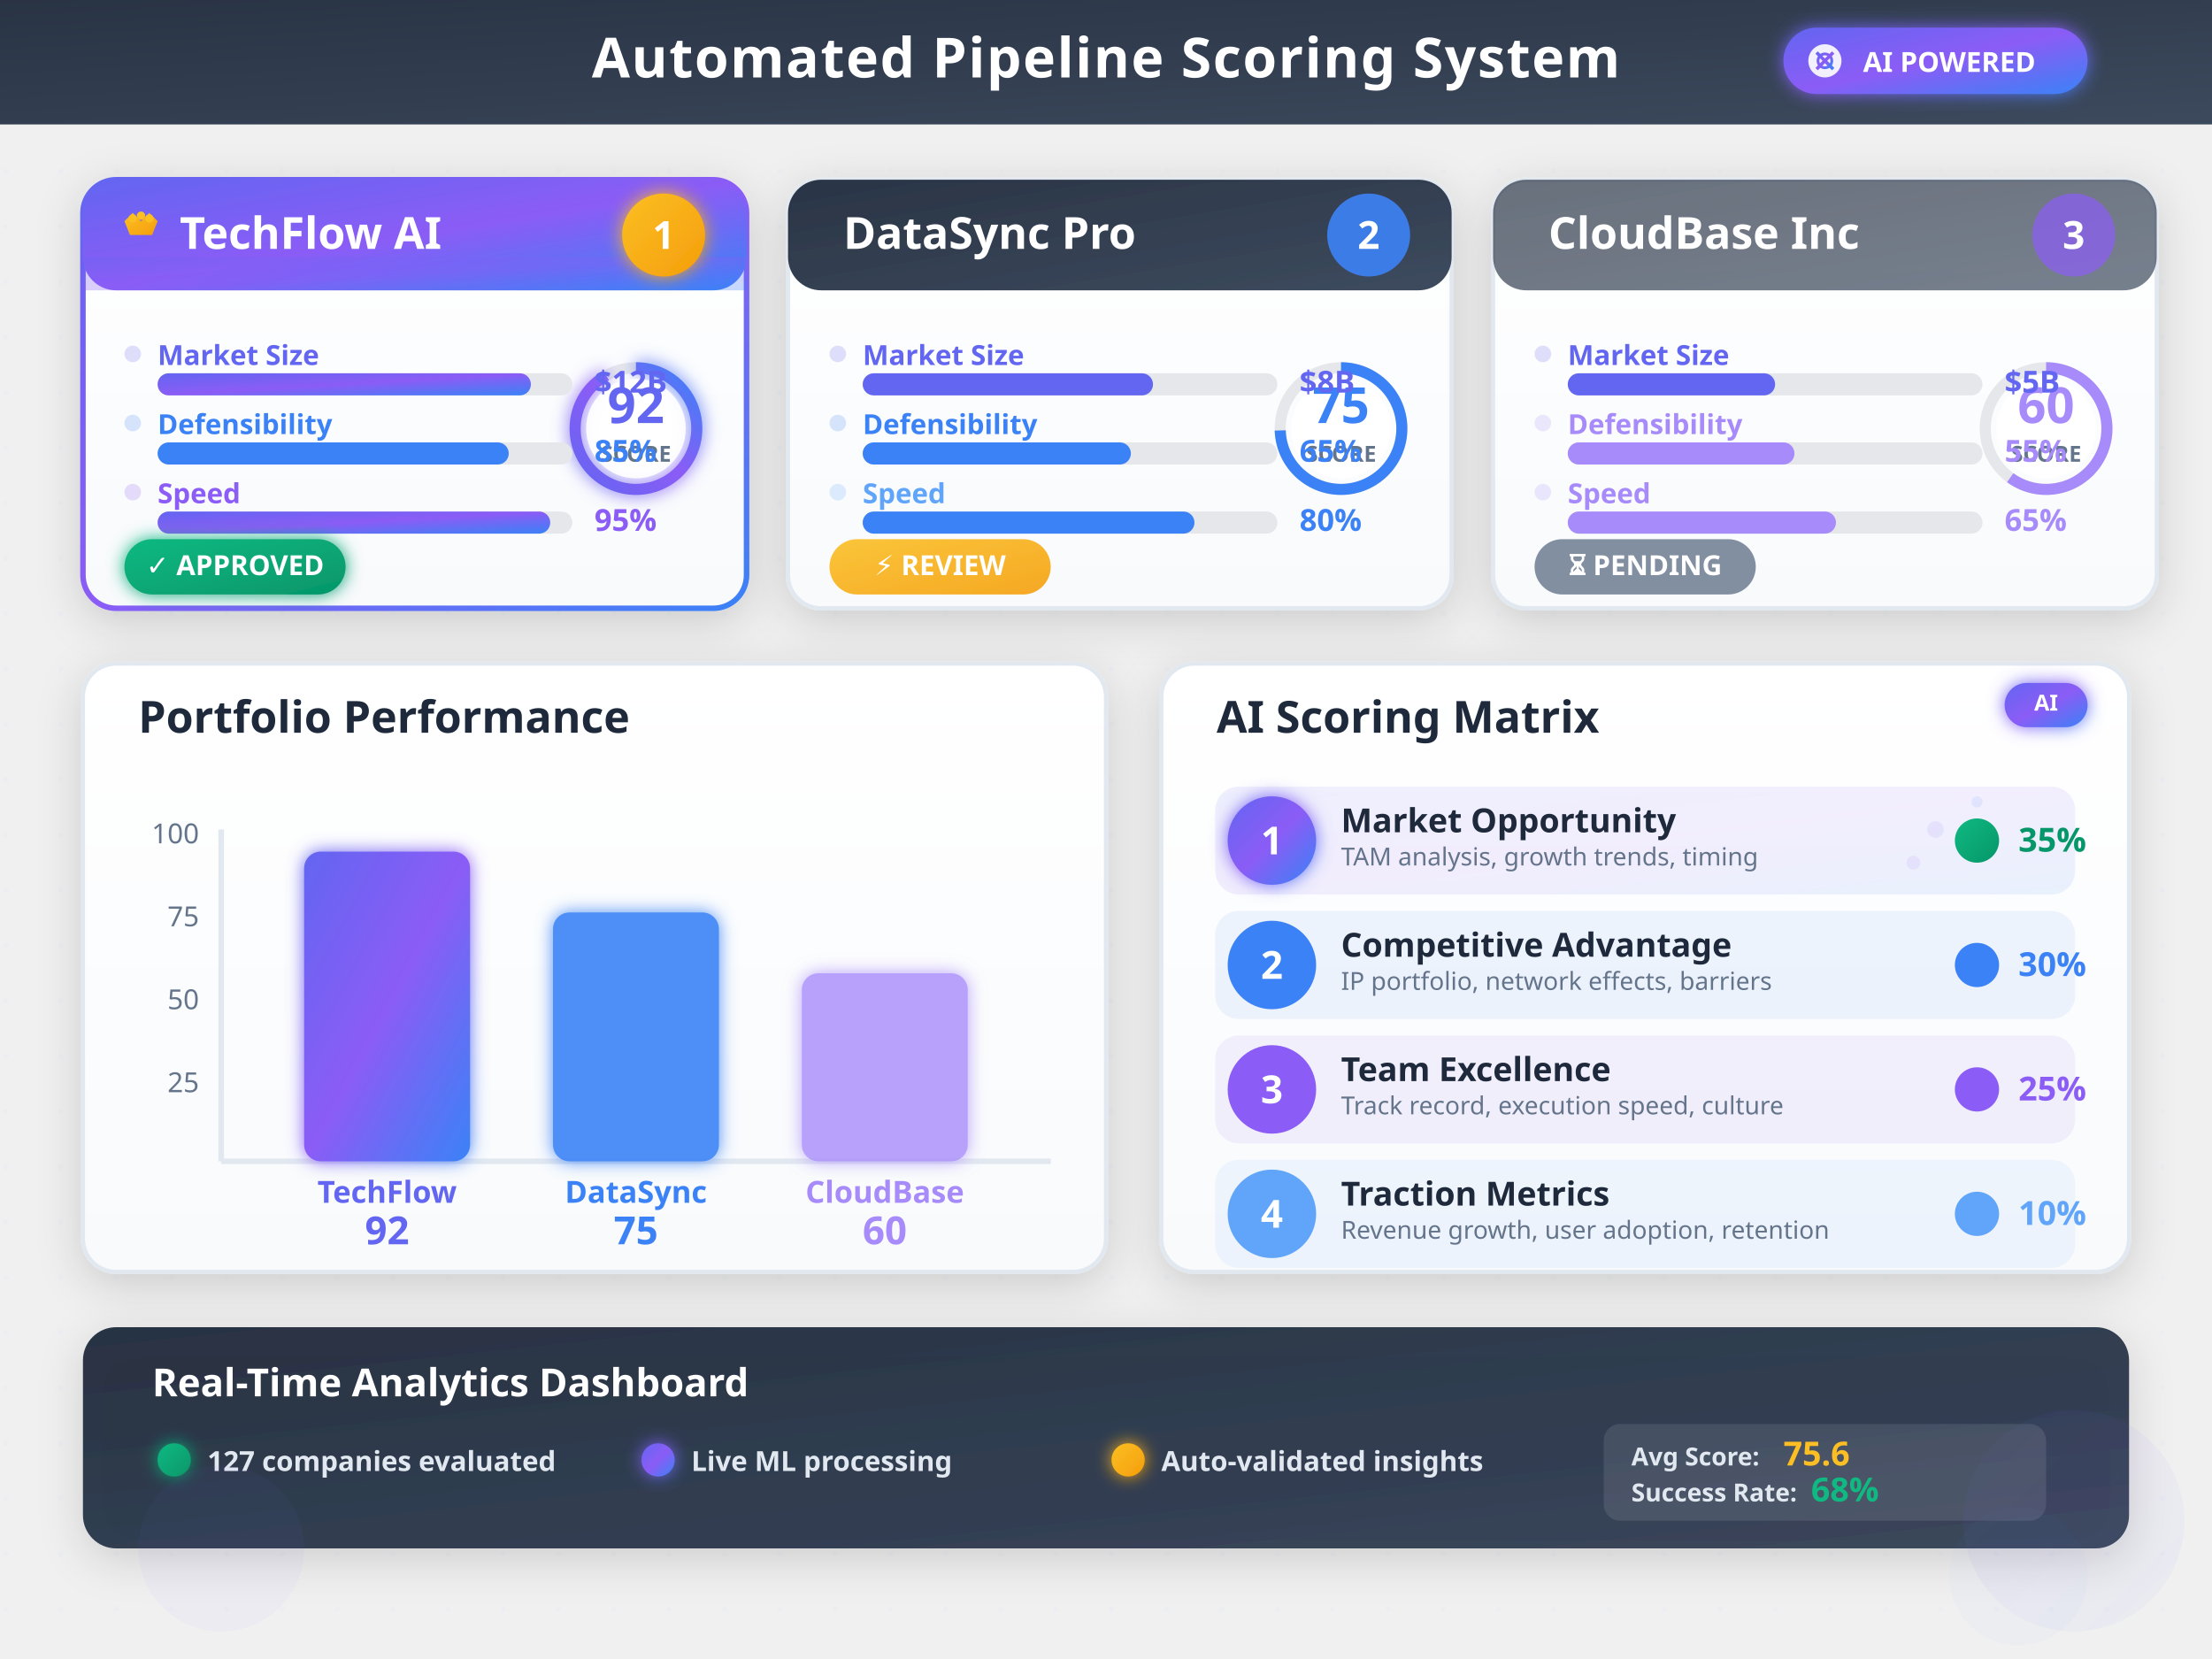
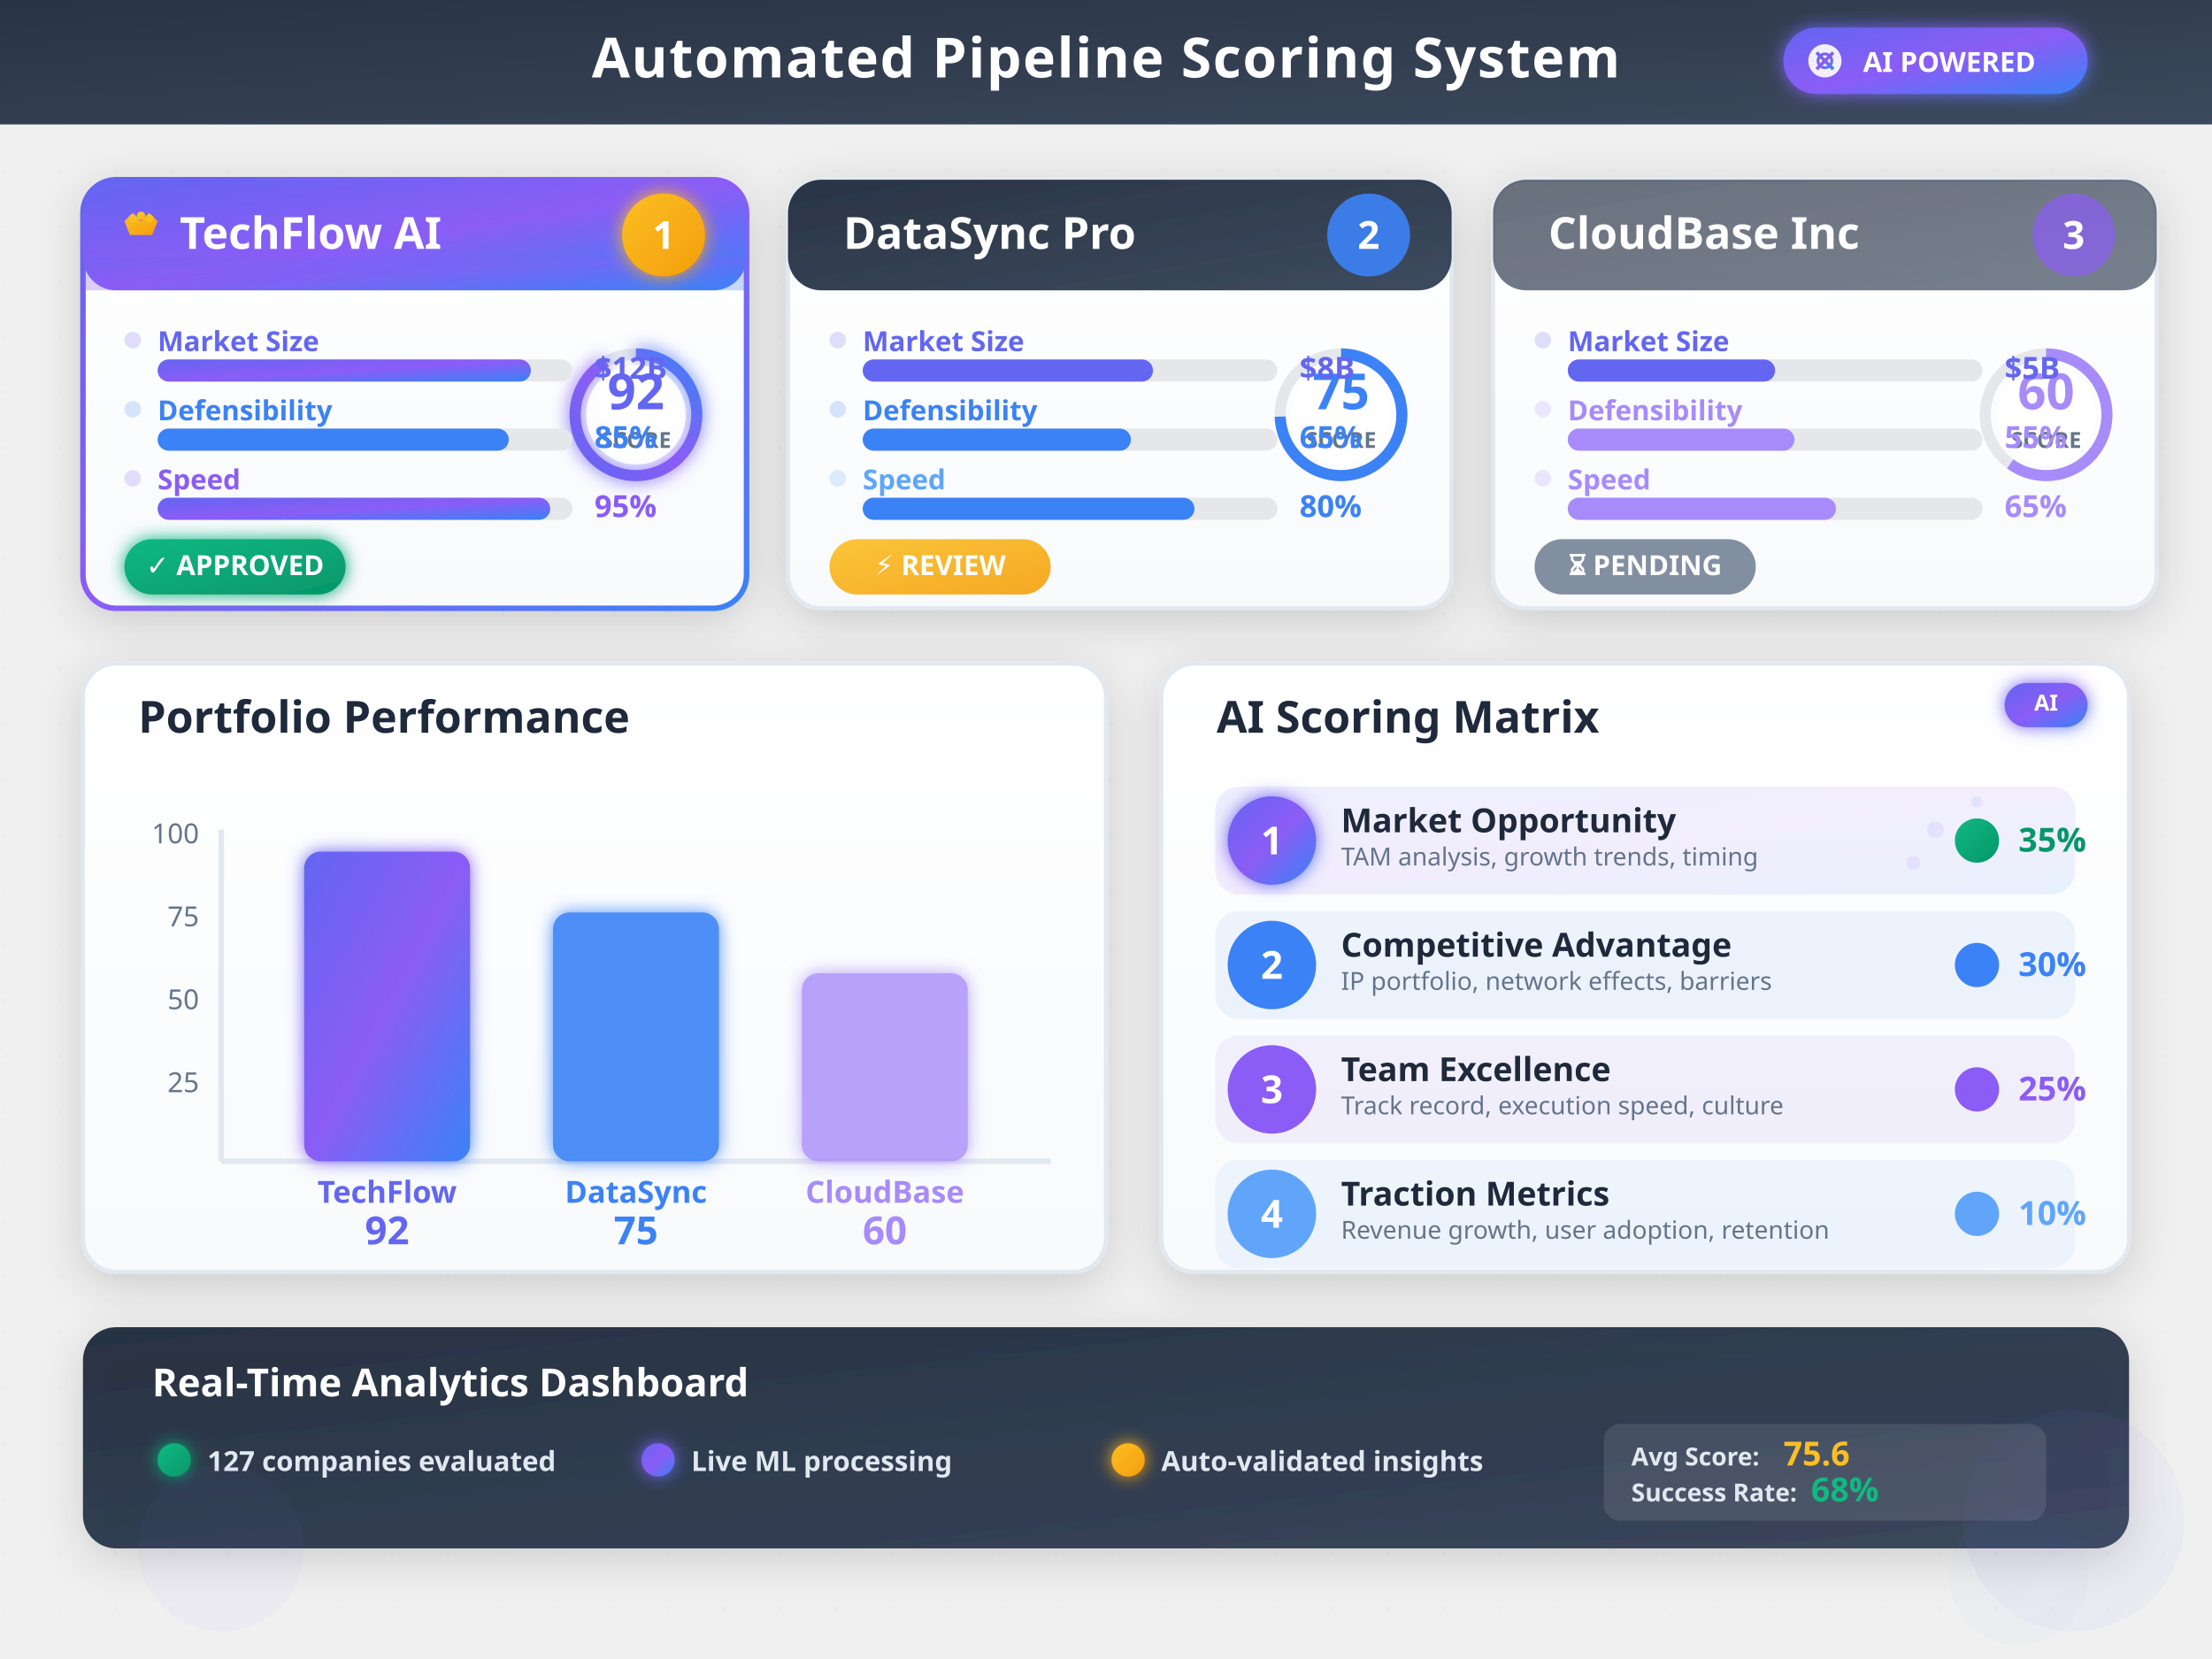
<svg xmlns="http://www.w3.org/2000/svg" width="800" height="600" viewBox="0 0 800 600" style="background: linear-gradient(135deg, #f8fafc 0%, #f1f5f9 100%);">
  <defs>
    <linearGradient id="purpleBlue" x1="0%" y1="0%" x2="100%" y2="100%">
      <stop offset="0%" style="stop-color:#6366f1;stop-opacity:1" />
      <stop offset="50%" style="stop-color:#8b5cf6;stop-opacity:1" />
      <stop offset="100%" style="stop-color:#3b82f6;stop-opacity:1" />
    </linearGradient>
    <linearGradient id="goldGradient" x1="0%" y1="0%" x2="100%" y2="100%">
      <stop offset="0%" style="stop-color:#fbbf24;stop-opacity:1" />
      <stop offset="100%" style="stop-color:#f59e0b;stop-opacity:1" />
    </linearGradient>
    <linearGradient id="greenGradient" x1="0%" y1="0%" x2="100%" y2="100%">
      <stop offset="0%" style="stop-color:#10b981;stop-opacity:1" />
      <stop offset="100%" style="stop-color:#059669;stop-opacity:1" />
    </linearGradient>
    <linearGradient id="cardGradient" x1="0%" y1="0%" x2="0%" y2="100%">
      <stop offset="0%" style="stop-color:#ffffff;stop-opacity:1" />
      <stop offset="100%" style="stop-color:#f8fafc;stop-opacity:1" />
    </linearGradient>
    <linearGradient id="headerGradient" x1="0%" y1="0%" x2="100%" y2="100%">
      <stop offset="0%" style="stop-color:#1e293b;stop-opacity:0.95" />
      <stop offset="100%" style="stop-color:#334155;stop-opacity:0.95" />
    </linearGradient>
    <filter id="cardShadow" x="-50%" y="-50%" width="200%" height="200%">
      <feGaussianBlur in="SourceAlpha" stdDeviation="8" />
      <feOffset dx="0" dy="4" result="offsetblur" />
      <feComponentTransfer>
        <feFuncA type="linear" slope="0.15" />
      </feComponentTransfer>
      <feMerge>
        <feMergeNode />
        <feMergeNode in="SourceGraphic" />
      </feMerge>
    </filter>
    <filter id="glowEffect" x="-50%" y="-50%" width="200%" height="200%">
      <feGaussianBlur in="SourceGraphic" stdDeviation="3" result="coloredBlur" />
      <feMerge>
        <feMergeNode in="coloredBlur" />
        <feMergeNode in="SourceGraphic" />
      </feMerge>
    </filter>
    <filter id="innerShadow" x="-50%" y="-50%" width="200%" height="200%">
      <feGaussianBlur in="SourceGraphic" stdDeviation="2" />
      <feOffset dx="0" dy="2" />
      <feComposite operator="over" />
    </filter>
    <pattern id="dots" x="0" y="0" width="20" height="20" patternUnits="userSpaceOnUse">
      <circle cx="2" cy="2" r="1" fill="#e2e8f0" opacity="0.3" />
    </pattern>
  </defs>
  <rect width="800" height="600" fill="url(#dots)" />
  <rect x="0" y="0" width="800" height="45" fill="url(#headerGradient)" />
  <text x="400" y="28" font-family="'Segoe UI', system-ui, -apple-system, sans-serif" font-size="20" font-weight="700" fill="white" text-anchor="middle" letter-spacing="0.5px">
    Automated Pipeline Scoring System
  </text>
  <g transform="translate(680, 22)">
    <rect x="-35" y="-12" width="110" height="24" rx="12" fill="url(#purpleBlue)" filter="url(#glowEffect)" />
    <circle cx="-20" cy="0" r="6" fill="white" opacity="0.9" />
    <path d="M -23,-3 L -17,3 M -23,3 L -17,-3" stroke="url(#purpleBlue)" stroke-width="1.2" fill="none" />
    <circle cx="-20" cy="0" r="2.5" fill="none" stroke="url(#purpleBlue)" stroke-width="1" />
    <text x="25" y="4" font-family="'Segoe UI', system-ui, sans-serif" font-size="10" font-weight="600" fill="white" text-anchor="middle">AI POWERED</text>
  </g>
  <g transform="translate(30, 65)" filter="url(#cardShadow)">
    <rect width="240" height="155" rx="12" fill="url(#cardGradient)" stroke="url(#purpleBlue)" stroke-width="2" />
    <rect width="240" height="40" rx="12" fill="url(#purpleBlue)" />
    <rect x="0" y="28" width="240" height="12" fill="url(#purpleBlue)" opacity="0.3" />
    <g transform="translate(15, 20)">
      <path d="M 0,-5 L 3,-8 L 6,-5 L 9,-8 L 12,-5 L 10,0 L 2,0 Z" fill="url(#goldGradient)" />
      <circle cx="3" cy="-6" r="1.5" fill="#fbbf24" />
      <circle cx="6" cy="-7" r="1.5" fill="#fbbf24" />
      <circle cx="9" cy="-6" r="1.5" fill="#fbbf24" />
    </g>
    <text x="35" y="25" font-family="'Segoe UI', system-ui, sans-serif" font-size="16" font-weight="700" fill="white">
      TechFlow AI
    </text>
    <g transform="translate(210, 20)">
      <circle cx="0" cy="0" r="15" fill="url(#goldGradient)" filter="url(#glowEffect)" />
      <text x="0" y="5" font-family="'Segoe UI', system-ui, sans-serif" font-size="14" font-weight="800" fill="white" text-anchor="middle">1</text>
    </g>
-     <g transform="translate(200, 90)">
+     <g transform="translate(200, 85)">
      <circle cx="0" cy="0" r="22" fill="none" stroke="#e5e7eb" stroke-width="4" />
      <circle cx="0" cy="0" r="22" fill="none" stroke="url(#purpleBlue)" stroke-width="4" stroke-dasharray="138" stroke-dashoffset="11" transform="rotate(-90)" filter="url(#glowEffect)" />
      <circle cx="0" cy="0" r="18" fill="white" opacity="0.9" />
      <text x="0" y="-2" font-family="'Segoe UI', system-ui, sans-serif" font-size="18" font-weight="800" fill="#6366f1" text-anchor="middle">92</text>
      <text x="0" y="12" font-family="'Segoe UI', system-ui, sans-serif" font-size="8" font-weight="600" fill="#64748b" text-anchor="middle">SCORE</text>
    </g>
-     <g transform="translate(15, 60)">
+     <g transform="translate(15, 55)">
      <circle cx="3" cy="3" r="3" fill="#6366f1" opacity="0.2" />
      <text x="12" y="7" font-family="'Segoe UI', system-ui, sans-serif" font-size="10" font-weight="600" fill="#6366f1">Market Size</text>
      <rect x="12" y="10" width="150" height="8" rx="4" fill="#e5e7eb" />
      <rect x="12" y="10" width="135" height="8" rx="4" fill="url(#purpleBlue)" />
      <text x="170" y="17" font-family="'Segoe UI', system-ui, sans-serif" font-size="11" font-weight="700" fill="#6366f1">$12B</text>
      <circle cx="3" cy="28" r="3" fill="#3b82f6" opacity="0.2" />
      <text x="12" y="32" font-family="'Segoe UI', system-ui, sans-serif" font-size="10" font-weight="600" fill="#3b82f6">Defensibility</text>
      <rect x="12" y="35" width="150" height="8" rx="4" fill="#e5e7eb" />
      <rect x="12" y="35" width="127" height="8" rx="4" fill="#3b82f6" />
      <text x="170" y="42" font-family="'Segoe UI', system-ui, sans-serif" font-size="11" font-weight="700" fill="#3b82f6">85%</text>
      <circle cx="3" cy="53" r="3" fill="#8b5cf6" opacity="0.2" />
      <text x="12" y="57" font-family="'Segoe UI', system-ui, sans-serif" font-size="10" font-weight="600" fill="#8b5cf6">Speed</text>
      <rect x="12" y="60" width="150" height="8" rx="4" fill="#e5e7eb" />
      <rect x="12" y="60" width="142" height="8" rx="4" fill="url(#purpleBlue)" />
      <text x="170" y="67" font-family="'Segoe UI', system-ui, sans-serif" font-size="11" font-weight="700" fill="#8b5cf6">95%</text>
    </g>
    <rect x="15" y="130" width="80" height="20" rx="10" fill="url(#greenGradient)" filter="url(#glowEffect)" />
    <text x="55" y="143" font-family="'Segoe UI', system-ui, sans-serif" font-size="10" font-weight="700" fill="white" text-anchor="middle">✓ APPROVED</text>
  </g>
  <g transform="translate(285, 65)" filter="url(#cardShadow)">
    <rect width="240" height="155" rx="12" fill="url(#cardGradient)" stroke="#e2e8f0" stroke-width="1.5" />
    <rect width="240" height="40" rx="12" fill="url(#headerGradient)" />
    <text x="20" y="25" font-family="'Segoe UI', system-ui, sans-serif" font-size="16" font-weight="600" fill="white">
      DataSync Pro
    </text>
    <g transform="translate(210, 20)">
      <circle cx="0" cy="0" r="15" fill="#3b82f6" opacity="0.9" />
      <text x="0" y="5" font-family="'Segoe UI', system-ui, sans-serif" font-size="14" font-weight="700" fill="white" text-anchor="middle">2</text>
    </g>
-     <g transform="translate(200, 90)">
+     <g transform="translate(200, 85)">
      <circle cx="0" cy="0" r="22" fill="none" stroke="#e5e7eb" stroke-width="4" />
      <circle cx="0" cy="0" r="22" fill="none" stroke="#3b82f6" stroke-width="4" stroke-dasharray="138" stroke-dashoffset="35" transform="rotate(-90)" />
      <circle cx="0" cy="0" r="18" fill="white" opacity="0.9" />
      <text x="0" y="-2" font-family="'Segoe UI', system-ui, sans-serif" font-size="18" font-weight="800" fill="#3b82f6" text-anchor="middle">75</text>
      <text x="0" y="12" font-family="'Segoe UI', system-ui, sans-serif" font-size="8" font-weight="600" fill="#64748b" text-anchor="middle">SCORE</text>
    </g>
-     <g transform="translate(15, 60)">
+     <g transform="translate(15, 55)">
      <circle cx="3" cy="3" r="3" fill="#6366f1" opacity="0.2" />
      <text x="12" y="7" font-family="'Segoe UI', system-ui, sans-serif" font-size="10" font-weight="600" fill="#6366f1">Market Size</text>
      <rect x="12" y="10" width="150" height="8" rx="4" fill="#e5e7eb" />
      <rect x="12" y="10" width="105" height="8" rx="4" fill="#6366f1" />
      <text x="170" y="17" font-family="'Segoe UI', system-ui, sans-serif" font-size="11" font-weight="700" fill="#6366f1">$8B</text>
      <circle cx="3" cy="28" r="3" fill="#3b82f6" opacity="0.2" />
      <text x="12" y="32" font-family="'Segoe UI', system-ui, sans-serif" font-size="10" font-weight="600" fill="#3b82f6">Defensibility</text>
      <rect x="12" y="35" width="150" height="8" rx="4" fill="#e5e7eb" />
      <rect x="12" y="35" width="97" height="8" rx="4" fill="#3b82f6" />
      <text x="170" y="42" font-family="'Segoe UI', system-ui, sans-serif" font-size="11" font-weight="700" fill="#3b82f6">65%</text>
      <circle cx="3" cy="53" r="3" fill="#60a5fa" opacity="0.2" />
      <text x="12" y="57" font-family="'Segoe UI', system-ui, sans-serif" font-size="10" font-weight="600" fill="#60a5fa">Speed</text>
      <rect x="12" y="60" width="150" height="8" rx="4" fill="#e5e7eb" />
      <rect x="12" y="60" width="120" height="8" rx="4" fill="#3b82f6" />
      <text x="170" y="67" font-family="'Segoe UI', system-ui, sans-serif" font-size="11" font-weight="700" fill="#3b82f6">80%</text>
    </g>
    <rect x="15" y="130" width="80" height="20" rx="10" fill="url(#goldGradient)" opacity="0.9" />
    <text x="55" y="143" font-family="'Segoe UI', system-ui, sans-serif" font-size="10" font-weight="700" fill="white" text-anchor="middle">⚡ REVIEW</text>
  </g>
  <g transform="translate(540, 65)" filter="url(#cardShadow)">
    <rect width="240" height="155" rx="12" fill="url(#cardGradient)" stroke="#e2e8f0" stroke-width="1.5" />
    <rect width="240" height="40" rx="12" fill="url(#headerGradient)" opacity="0.7" />
    <text x="20" y="25" font-family="'Segoe UI', system-ui, sans-serif" font-size="16" font-weight="600" fill="white">
      CloudBase Inc
    </text>
    <g transform="translate(210, 20)">
      <circle cx="0" cy="0" r="15" fill="#8b5cf6" opacity="0.7" />
      <text x="0" y="5" font-family="'Segoe UI', system-ui, sans-serif" font-size="14" font-weight="700" fill="white" text-anchor="middle">3</text>
    </g>
-     <g transform="translate(200, 90)">
+     <g transform="translate(200, 85)">
      <circle cx="0" cy="0" r="22" fill="none" stroke="#e5e7eb" stroke-width="4" />
      <circle cx="0" cy="0" r="22" fill="none" stroke="#a78bfa" stroke-width="4" stroke-dasharray="138" stroke-dashoffset="55" transform="rotate(-90)" />
      <circle cx="0" cy="0" r="18" fill="white" opacity="0.9" />
      <text x="0" y="-2" font-family="'Segoe UI', system-ui, sans-serif" font-size="18" font-weight="800" fill="#a78bfa" text-anchor="middle">60</text>
      <text x="0" y="12" font-family="'Segoe UI', system-ui, sans-serif" font-size="8" font-weight="600" fill="#64748b" text-anchor="middle">SCORE</text>
    </g>
-     <g transform="translate(15, 60)">
+     <g transform="translate(15, 55)">
      <circle cx="3" cy="3" r="3" fill="#6366f1" opacity="0.2" />
      <text x="12" y="7" font-family="'Segoe UI', system-ui, sans-serif" font-size="10" font-weight="600" fill="#6366f1">Market Size</text>
      <rect x="12" y="10" width="150" height="8" rx="4" fill="#e5e7eb" />
      <rect x="12" y="10" width="75" height="8" rx="4" fill="#6366f1" />
      <text x="170" y="17" font-family="'Segoe UI', system-ui, sans-serif" font-size="11" font-weight="700" fill="#6366f1">$5B</text>
      <circle cx="3" cy="28" r="3" fill="#a78bfa" opacity="0.2" />
      <text x="12" y="32" font-family="'Segoe UI', system-ui, sans-serif" font-size="10" font-weight="600" fill="#a78bfa">Defensibility</text>
      <rect x="12" y="35" width="150" height="8" rx="4" fill="#e5e7eb" />
      <rect x="12" y="35" width="82" height="8" rx="4" fill="#a78bfa" />
      <text x="170" y="42" font-family="'Segoe UI', system-ui, sans-serif" font-size="11" font-weight="700" fill="#a78bfa">55%</text>
      <circle cx="3" cy="53" r="3" fill="#a78bfa" opacity="0.2" />
      <text x="12" y="57" font-family="'Segoe UI', system-ui, sans-serif" font-size="10" font-weight="600" fill="#a78bfa">Speed</text>
      <rect x="12" y="60" width="150" height="8" rx="4" fill="#e5e7eb" />
      <rect x="12" y="60" width="97" height="8" rx="4" fill="#a78bfa" />
      <text x="170" y="67" font-family="'Segoe UI', system-ui, sans-serif" font-size="11" font-weight="700" fill="#a78bfa">65%</text>
    </g>
    <rect x="15" y="130" width="80" height="20" rx="10" fill="#64748b" opacity="0.8" />
    <text x="55" y="143" font-family="'Segoe UI', system-ui, sans-serif" font-size="10" font-weight="700" fill="white" text-anchor="middle">⏳ PENDING</text>
  </g>
  <g transform="translate(30, 240)">
    <rect width="370" height="220" rx="12" fill="url(#cardGradient)" stroke="#e2e8f0" stroke-width="1.5" filter="url(#cardShadow)" />
    <text x="20" y="25" font-family="'Segoe UI', system-ui, sans-serif" font-size="16" font-weight="700" fill="#1e293b">
      Portfolio Performance
    </text>
    <line x1="50" y1="180" x2="350" y2="180" stroke="#e2e8f0" stroke-width="2" />
    <line x1="50" y1="60" x2="50" y2="180" stroke="#e2e8f0" stroke-width="2" />
    <text x="42" y="65" font-family="'Segoe UI', system-ui, sans-serif" font-size="10" fill="#64748b" text-anchor="end">100</text>
    <text x="42" y="95" font-family="'Segoe UI', system-ui, sans-serif" font-size="10" fill="#64748b" text-anchor="end">75</text>
    <text x="42" y="125" font-family="'Segoe UI', system-ui, sans-serif" font-size="10" fill="#64748b" text-anchor="end">50</text>
    <text x="42" y="155" font-family="'Segoe UI', system-ui, sans-serif" font-size="10" fill="#64748b" text-anchor="end">25</text>
    <rect x="80" y="68" width="60" height="112" rx="6" fill="url(#purpleBlue)" filter="url(#glowEffect)" />
    <text x="110" y="195" font-family="'Segoe UI', system-ui, sans-serif" font-size="11" font-weight="600" fill="#6366f1" text-anchor="middle">TechFlow</text>
    <text x="110" y="210" font-family="'Segoe UI', system-ui, sans-serif" font-size="14" font-weight="800" fill="#6366f1" text-anchor="middle">92</text>
    <rect x="170" y="90" width="60" height="90" rx="6" fill="#3b82f6" opacity="0.9" filter="url(#glowEffect)" />
    <text x="200" y="195" font-family="'Segoe UI', system-ui, sans-serif" font-size="11" font-weight="600" fill="#3b82f6" text-anchor="middle">DataSync</text>
    <text x="200" y="210" font-family="'Segoe UI', system-ui, sans-serif" font-size="14" font-weight="800" fill="#3b82f6" text-anchor="middle">75</text>
    <rect x="260" y="112" width="60" height="68" rx="6" fill="#a78bfa" opacity="0.8" filter="url(#glowEffect)" />
    <text x="290" y="195" font-family="'Segoe UI', system-ui, sans-serif" font-size="11" font-weight="600" fill="#a78bfa" text-anchor="middle">CloudBase</text>
    <text x="290" y="210" font-family="'Segoe UI', system-ui, sans-serif" font-size="14" font-weight="800" fill="#a78bfa" text-anchor="middle">60</text>
  </g>
  <g transform="translate(420, 240)">
    <rect width="350" height="220" rx="12" fill="url(#cardGradient)" stroke="#e2e8f0" stroke-width="1.5" filter="url(#cardShadow)" />
    <text x="20" y="25" font-family="'Segoe UI', system-ui, sans-serif" font-size="16" font-weight="700" fill="#1e293b">
      AI Scoring Matrix
    </text>
    <g transform="translate(320, 15)">
      <rect x="-15" y="-8" width="30" height="16" rx="8" fill="url(#purpleBlue)" filter="url(#glowEffect)" />
      <text x="0" y="2" font-family="'Segoe UI', system-ui, sans-serif" font-size="8" font-weight="600" fill="white" text-anchor="middle">AI</text>
    </g>
    <g transform="translate(20, 45)">
      <rect x="0" y="0" width="310" height="38" rx="8" fill="url(#purpleBlue)" opacity="0.1" stroke="url(#purpleBlue)" stroke-width="1" />
      <circle cx="20" cy="19" r="16" fill="url(#purpleBlue)" filter="url(#glowEffect)" />
      <text x="20" y="24" font-family="'Segoe UI', system-ui, sans-serif" font-size="14" font-weight="800" fill="white" text-anchor="middle">1</text>
      <text x="45" y="16" font-family="'Segoe UI', system-ui, sans-serif" font-size="12" font-weight="700" fill="#1e293b">Market Opportunity</text>
      <text x="45" y="28" font-family="'Segoe UI', system-ui, sans-serif" font-size="9" fill="#64748b">TAM analysis, growth trends, timing</text>
      <circle cx="275" cy="19" r="8" fill="url(#greenGradient)" />
      <text x="290" y="23" font-family="'Segoe UI', system-ui, sans-serif" font-size="12" font-weight="800" fill="#059669">35%</text>
      <rect x="0" y="45" width="310" height="38" rx="8" fill="#3b82f6" opacity="0.08" stroke="#3b82f6" stroke-width="1" />
      <circle cx="20" cy="64" r="16" fill="#3b82f6" />
      <text x="20" y="69" font-family="'Segoe UI', system-ui, sans-serif" font-size="14" font-weight="800" fill="white" text-anchor="middle">2</text>
      <text x="45" y="61" font-family="'Segoe UI', system-ui, sans-serif" font-size="12" font-weight="700" fill="#1e293b">Competitive Advantage</text>
      <text x="45" y="73" font-family="'Segoe UI', system-ui, sans-serif" font-size="9" fill="#64748b">IP portfolio, network effects, barriers</text>
      <circle cx="275" cy="64" r="8" fill="#3b82f6" />
      <text x="290" y="68" font-family="'Segoe UI', system-ui, sans-serif" font-size="12" font-weight="800" fill="#3b82f6">30%</text>
      <rect x="0" y="90" width="310" height="38" rx="8" fill="#8b5cf6" opacity="0.08" stroke="#8b5cf6" stroke-width="1" />
      <circle cx="20" cy="109" r="16" fill="#8b5cf6" />
      <text x="20" y="114" font-family="'Segoe UI', system-ui, sans-serif" font-size="14" font-weight="800" fill="white" text-anchor="middle">3</text>
      <text x="45" y="106" font-family="'Segoe UI', system-ui, sans-serif" font-size="12" font-weight="700" fill="#1e293b">Team Excellence</text>
      <text x="45" y="118" font-family="'Segoe UI', system-ui, sans-serif" font-size="9" fill="#64748b">Track record, execution speed, culture</text>
      <circle cx="275" cy="109" r="8" fill="#8b5cf6" />
      <text x="290" y="113" font-family="'Segoe UI', system-ui, sans-serif" font-size="12" font-weight="800" fill="#8b5cf6">25%</text>
      <rect x="0" y="135" width="310" height="38" rx="8" fill="#60a5fa" opacity="0.08" stroke="#60a5fa" stroke-width="1" />
      <circle cx="20" cy="154" r="16" fill="#60a5fa" />
      <text x="20" y="159" font-family="'Segoe UI', system-ui, sans-serif" font-size="14" font-weight="800" fill="white" text-anchor="middle">4</text>
      <text x="45" y="151" font-family="'Segoe UI', system-ui, sans-serif" font-size="12" font-weight="700" fill="#1e293b">Traction Metrics</text>
      <text x="45" y="163" font-family="'Segoe UI', system-ui, sans-serif" font-size="9" fill="#64748b">Revenue growth, user adoption, retention</text>
      <circle cx="275" cy="154" r="8" fill="#60a5fa" />
      <text x="290" y="158" font-family="'Segoe UI', system-ui, sans-serif" font-size="12" font-weight="800" fill="#60a5fa">10%</text>
    </g>
  </g>
  <g transform="translate(30, 480)">
    <rect x="0" y="0" width="740" height="80" rx="12" fill="url(#headerGradient)" filter="url(#cardShadow)" />
    <text x="25" y="25" font-family="'Segoe UI', system-ui, sans-serif" font-size="14" font-weight="700" fill="white">
      Real-Time Analytics Dashboard
    </text>
    <g transform="translate(25, 40)">
      <circle cx="8" cy="8" r="6" fill="url(#greenGradient)" filter="url(#glowEffect)" />
      <text x="20" y="12" font-family="'Segoe UI', system-ui, sans-serif" font-size="10" font-weight="600" fill="#e2e8f0">127 companies evaluated</text>
    </g>
    <g transform="translate(200, 40)">
      <circle cx="8" cy="8" r="6" fill="url(#purpleBlue)" filter="url(#glowEffect)" />
      <text x="20" y="12" font-family="'Segoe UI', system-ui, sans-serif" font-size="10" font-weight="600" fill="#e2e8f0">Live ML processing</text>
    </g>
    <g transform="translate(370, 40)">
      <circle cx="8" cy="8" r="6" fill="url(#goldGradient)" filter="url(#glowEffect)" />
      <text x="20" y="12" font-family="'Segoe UI', system-ui, sans-serif" font-size="10" font-weight="600" fill="#e2e8f0">Auto-validated insights</text>
    </g>
    <g transform="translate(550, 35)">
      <rect x="0" y="0" width="160" height="35" rx="6" fill="white" opacity="0.1" />
      <text x="10" y="15" font-family="'Segoe UI', system-ui, sans-serif" font-size="9" font-weight="600" fill="#e2e8f0">Avg Score: </text>
      <text x="65" y="15" font-family="'Segoe UI', system-ui, sans-serif" font-size="12" font-weight="800" fill="#fbbf24">75.6</text>
      <text x="10" y="28" font-family="'Segoe UI', system-ui, sans-serif" font-size="9" font-weight="600" fill="#e2e8f0">Success Rate: </text>
      <text x="75" y="28" font-family="'Segoe UI', system-ui, sans-serif" font-size="12" font-weight="800" fill="#10b981">68%</text>
    </g>
  </g>
  <circle cx="750" cy="550" r="40" fill="url(#purpleBlue)" opacity="0.05" />
  <circle cx="730" cy="570" r="25" fill="#3b82f6" opacity="0.03" />
  <circle cx="80" cy="560" r="30" fill="#8b5cf6" opacity="0.04" />
  <g transform="translate(700, 300)" opacity="0.1">
    <circle cx="0" cy="0" r="3" fill="url(#purpleBlue)" />
    <circle cx="15" cy="-10" r="2" fill="#3b82f6" />
    <circle cx="-8" cy="12" r="2.5" fill="#8b5cf6" />
  </g>
</svg>
